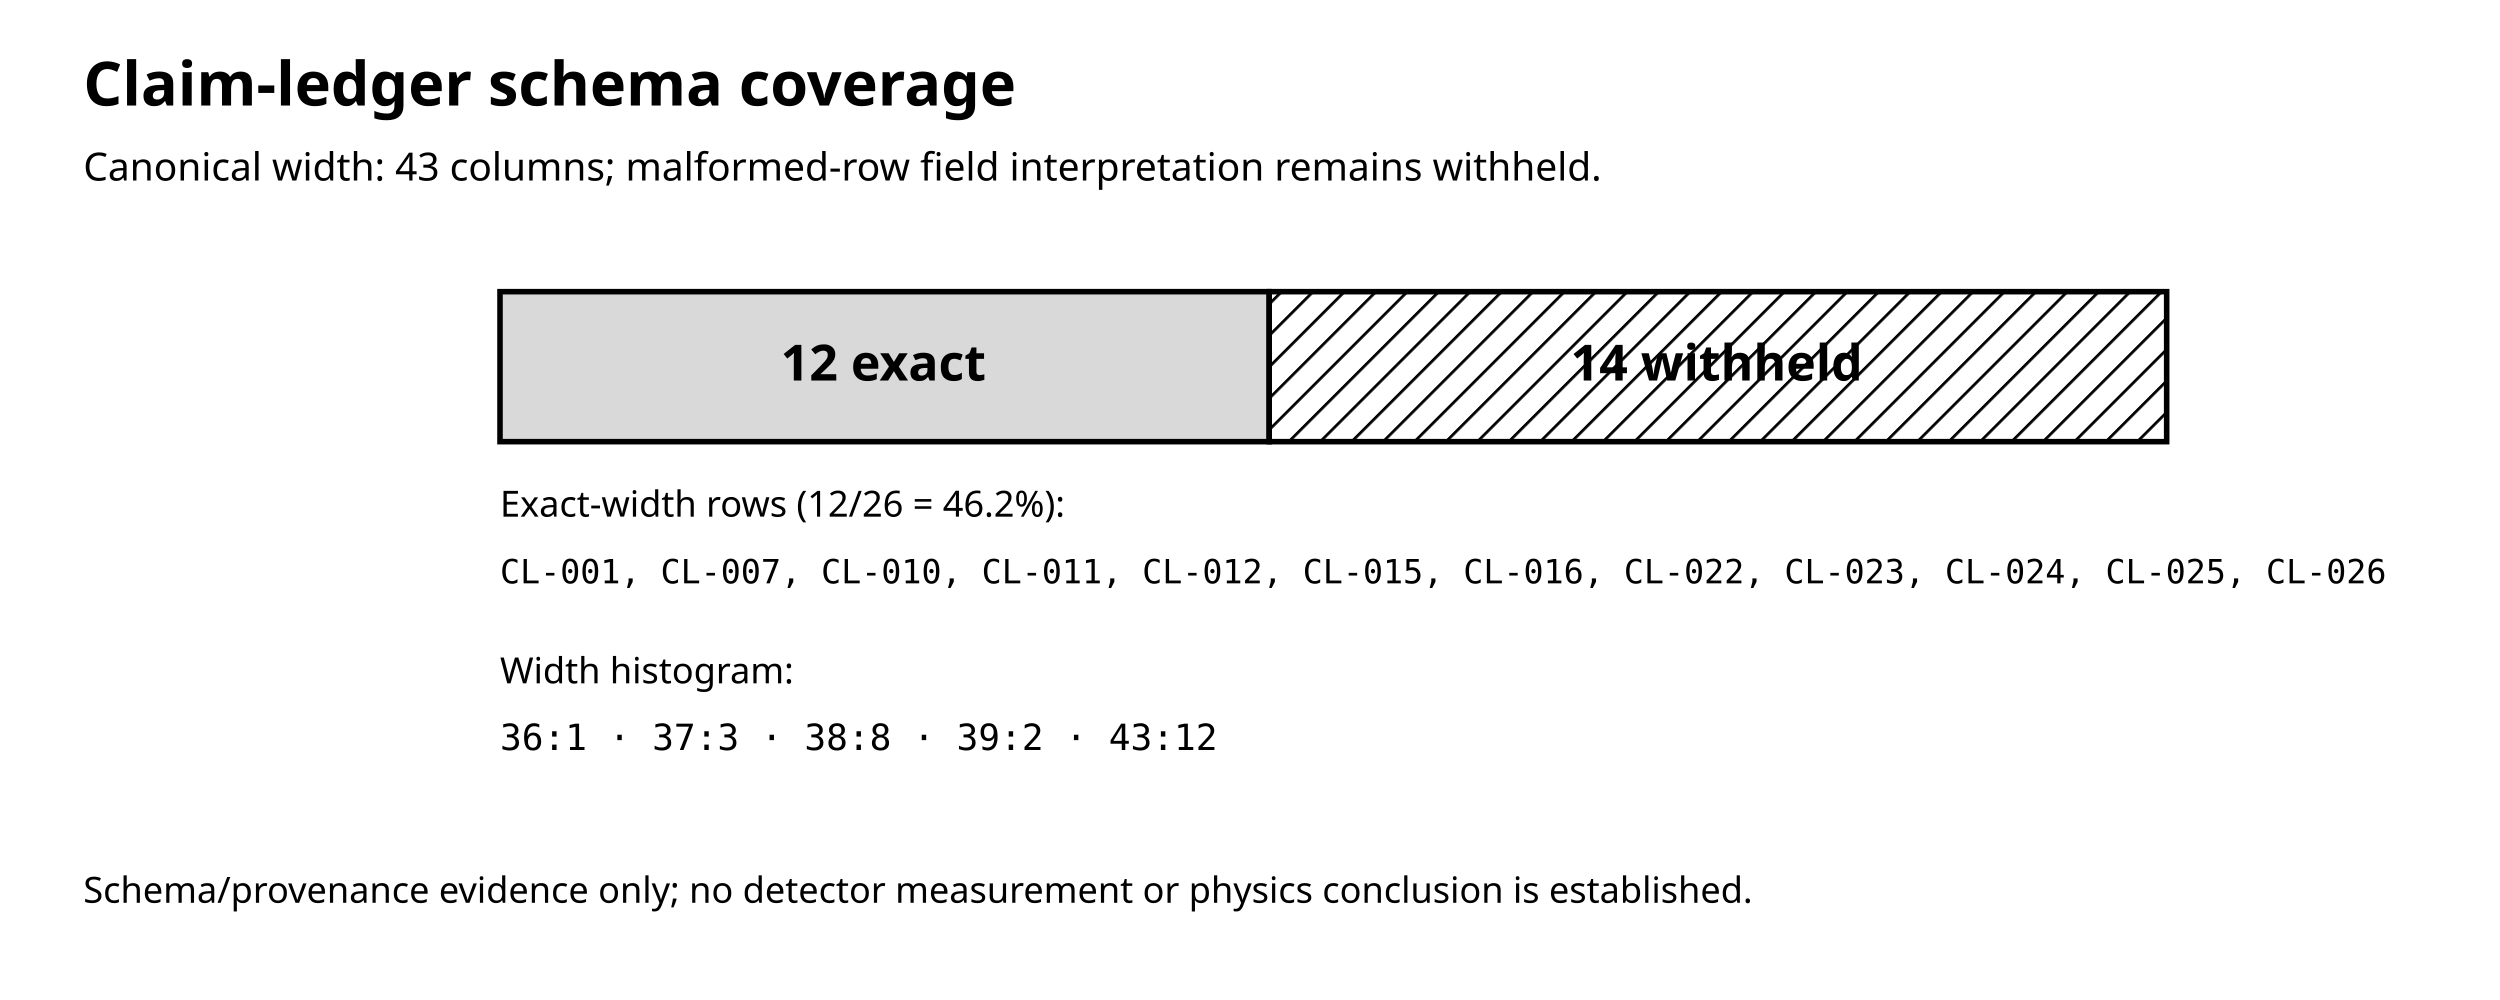
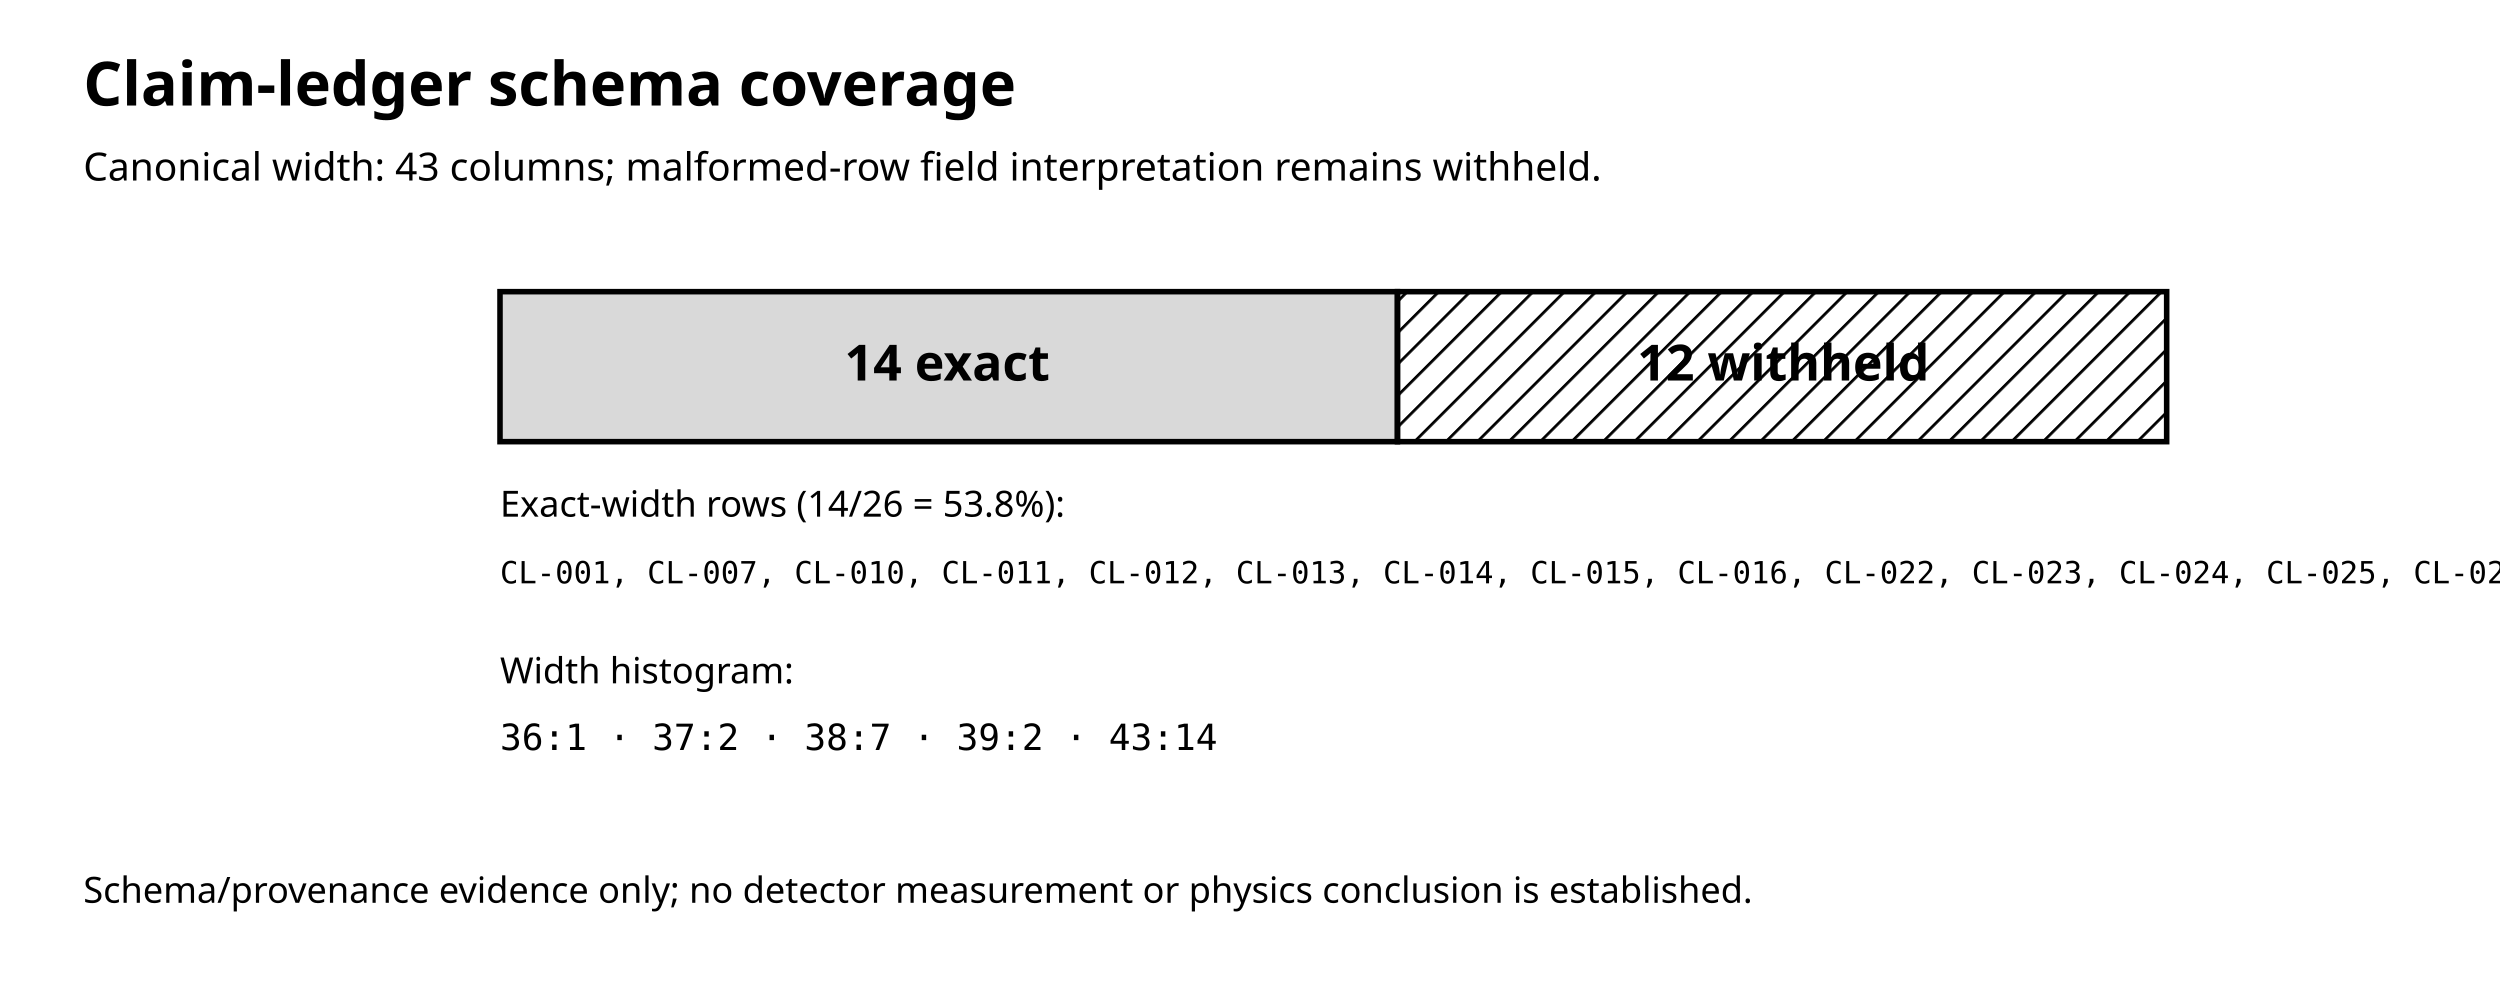
<svg xmlns="http://www.w3.org/2000/svg" width="900" height="360" viewBox="0 0 900 360" role="img" aria-labelledby="title desc">
  <defs>
    <pattern id="hatch" width="8" height="8" patternUnits="userSpaceOnUse" patternTransform="rotate(45)">
      <line x1="0" y1="0" x2="0" y2="8" stroke="black" stroke-width="2" />
    </pattern>
  </defs>
  <rect width="900" height="360" fill="white" />
  <text x="30" y="38" font-family="sans-serif" font-size="22" font-weight="bold">Claim-ledger schema coverage</text>
  <text x="30" y="65" font-family="sans-serif" font-size="14">Canonical width: 43 columns; malformed-row field interpretation remains withheld.</text>
  <rect x="180" y="105" width="600" height="54" fill="white" stroke="black" />
-   <rect x="180" y="105" width="276.92" height="54" fill="#d9d9d9" stroke="black" stroke-width="2" />
-   <rect x="456.92" y="105" width="323.08" height="54" fill="url(#hatch)" stroke="black" stroke-width="2" />
-   <text x="318" y="137" text-anchor="middle" font-family="sans-serif" font-size="18" font-weight="bold">12 exact</text>
-   <text x="618" y="137" text-anchor="middle" font-family="sans-serif" font-size="18" font-weight="bold">14 withheld</text>
-   <text x="180" y="186" font-family="sans-serif" font-size="13">Exact-width rows (12/26 = 46.2%):</text>
-   <text x="180" y="210" font-family="monospace" font-size="12">CL-001, CL-007, CL-010, CL-011, CL-012, CL-015, CL-016, CL-022, CL-023, CL-024, CL-025, CL-026</text>
+   <rect x="180" y="105" width="323.08" height="54" fill="#d9d9d9" stroke="black" stroke-width="2" />
+   <rect x="503.08" y="105" width="276.92" height="54" fill="url(#hatch)" stroke="black" stroke-width="2" />
+   <text x="341" y="137" text-anchor="middle" font-family="sans-serif" font-size="18" font-weight="bold">14 exact</text>
+   <text x="642" y="137" text-anchor="middle" font-family="sans-serif" font-size="18" font-weight="bold">12 withheld</text>
+   <text x="180" y="186" font-family="sans-serif" font-size="13">Exact-width rows (14/26 = 53.8%):</text>
+   <text x="180" y="210" font-family="monospace" font-size="11">CL-001, CL-007, CL-010, CL-011, CL-012, CL-013, CL-014, CL-015, CL-016, CL-022, CL-023, CL-024, CL-025, CL-026</text>
  <text x="180" y="246" font-family="sans-serif" font-size="13">Width histogram:</text>
-   <text x="180" y="270" font-family="monospace" font-size="13">36:1 · 37:3 · 38:8 · 39:2 · 43:12</text>
+   <text x="180" y="270" font-family="monospace" font-size="13">36:1 · 37:2 · 38:7 · 39:2 · 43:14</text>
  <text x="30" y="325" font-family="sans-serif" font-size="13">Schema/provenance evidence only; no detector measurement or physics conclusion is established.</text>
</svg>
